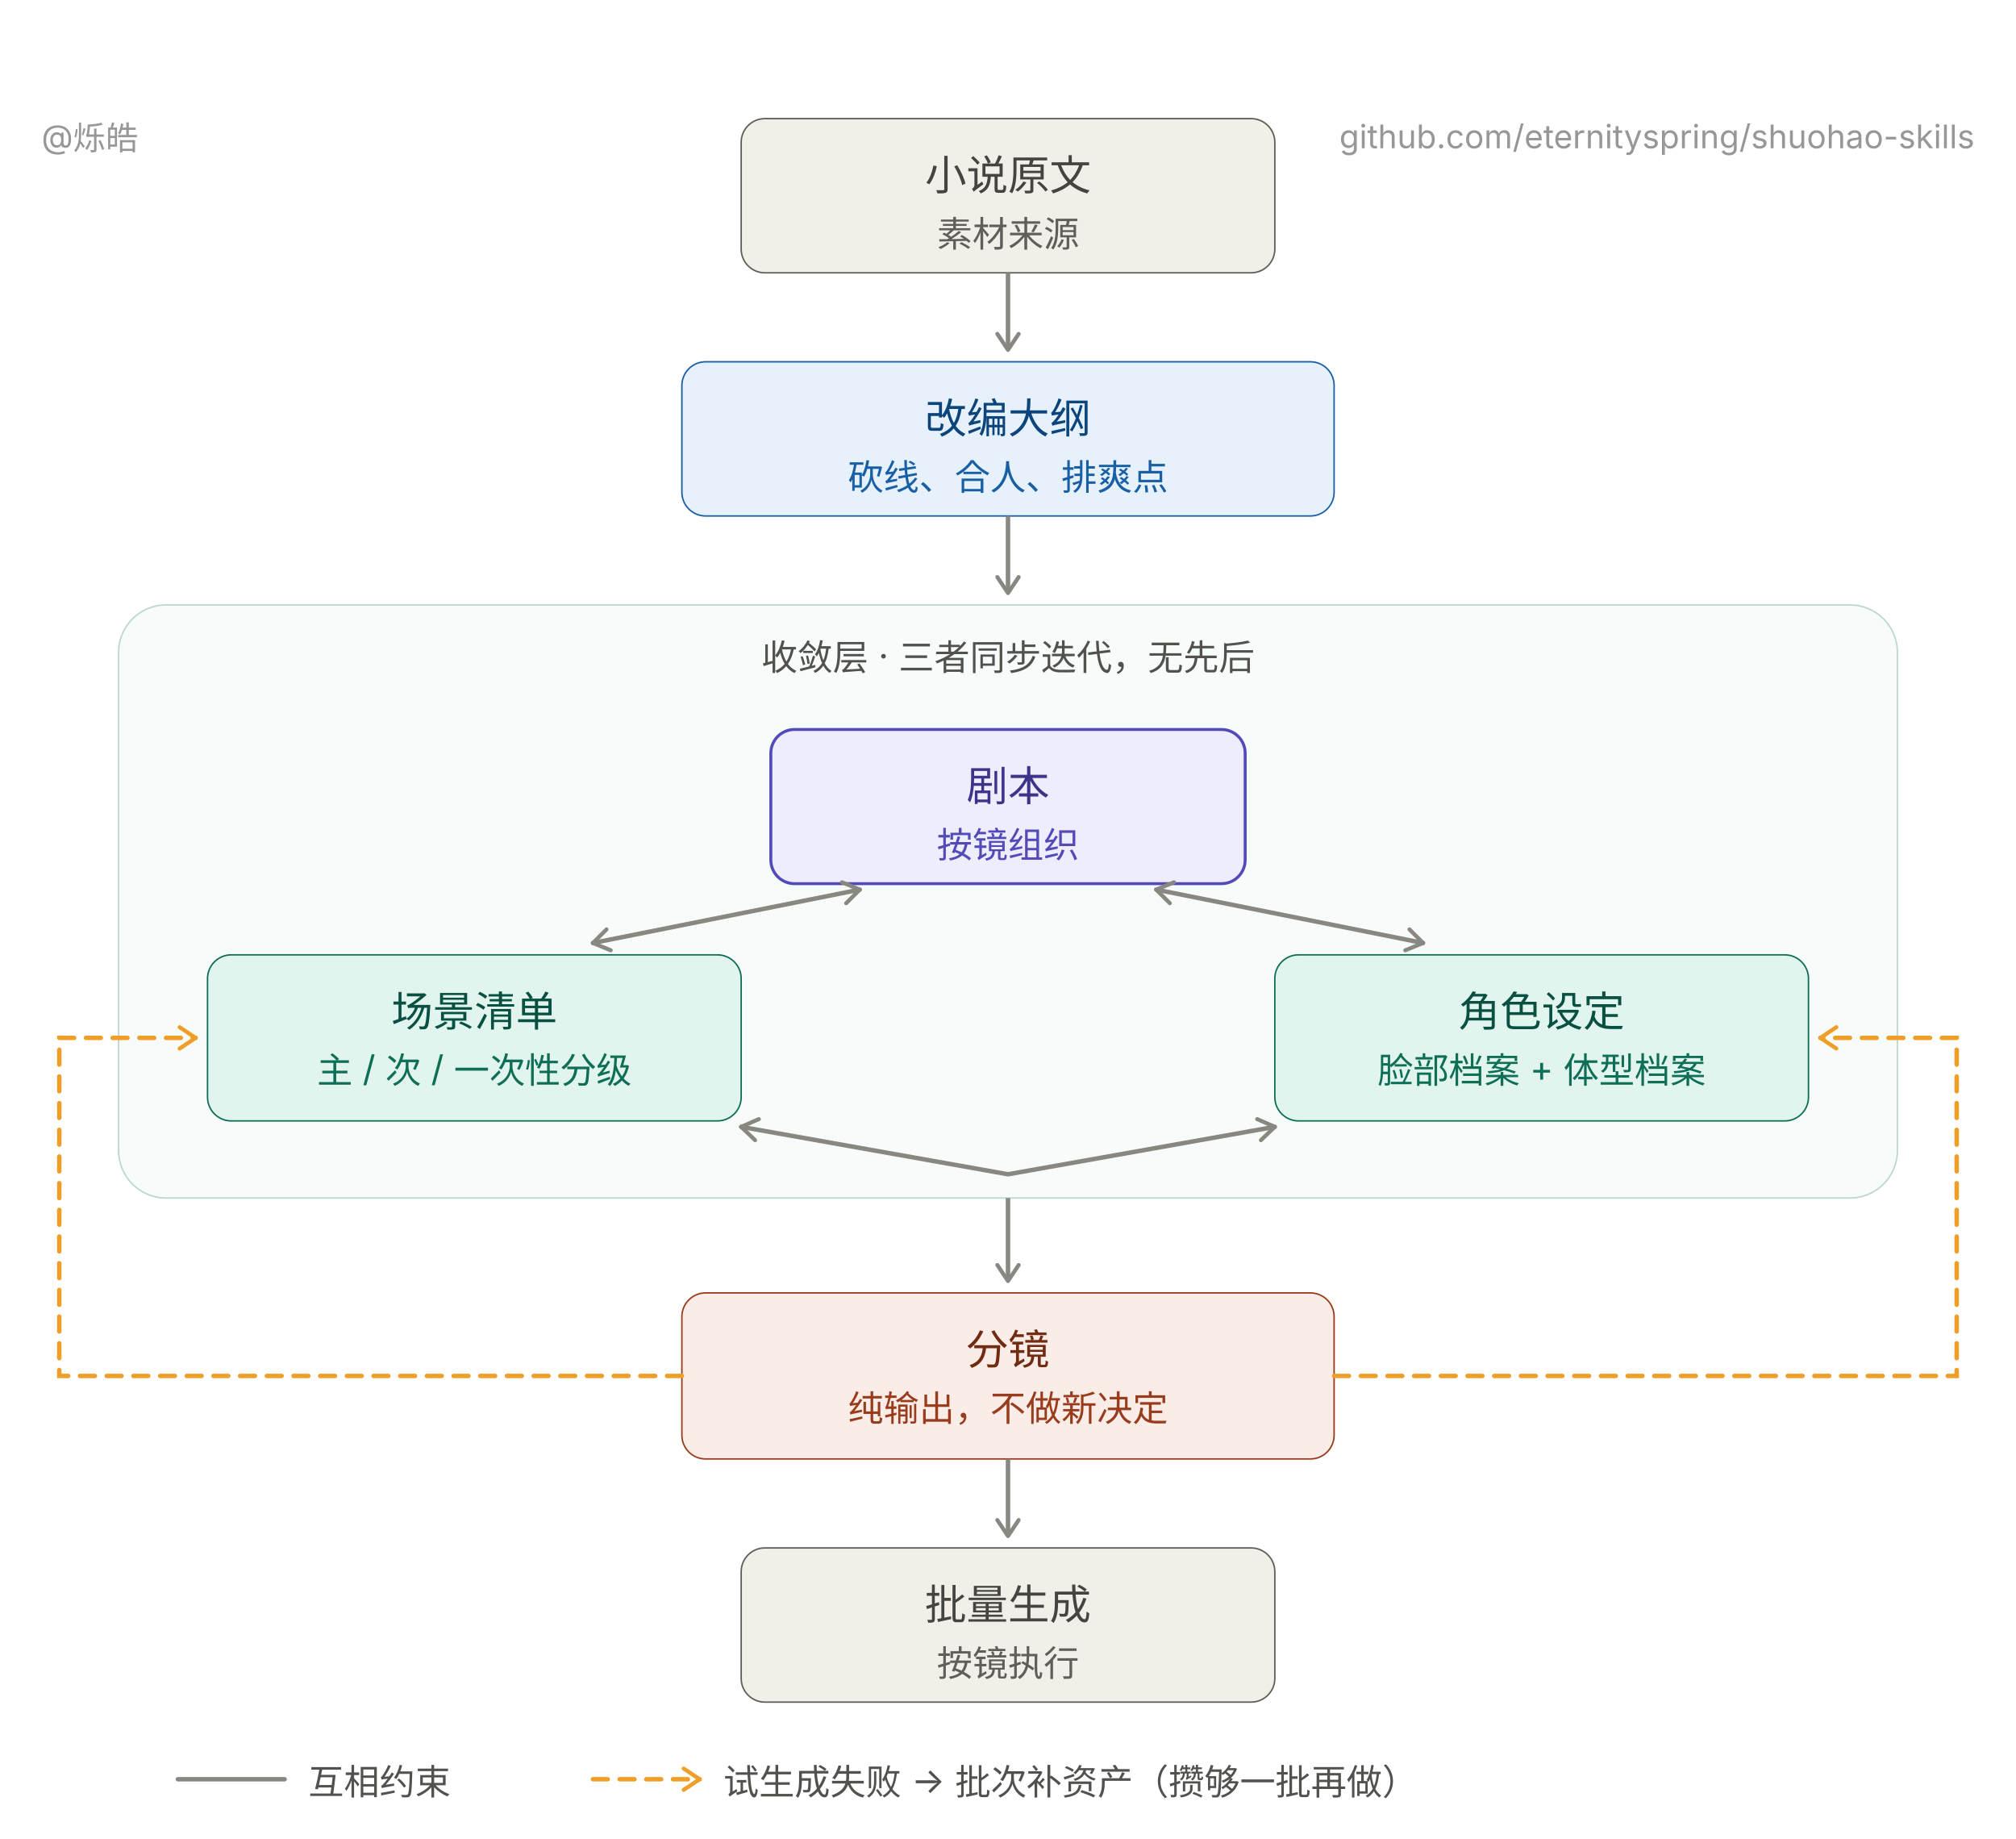
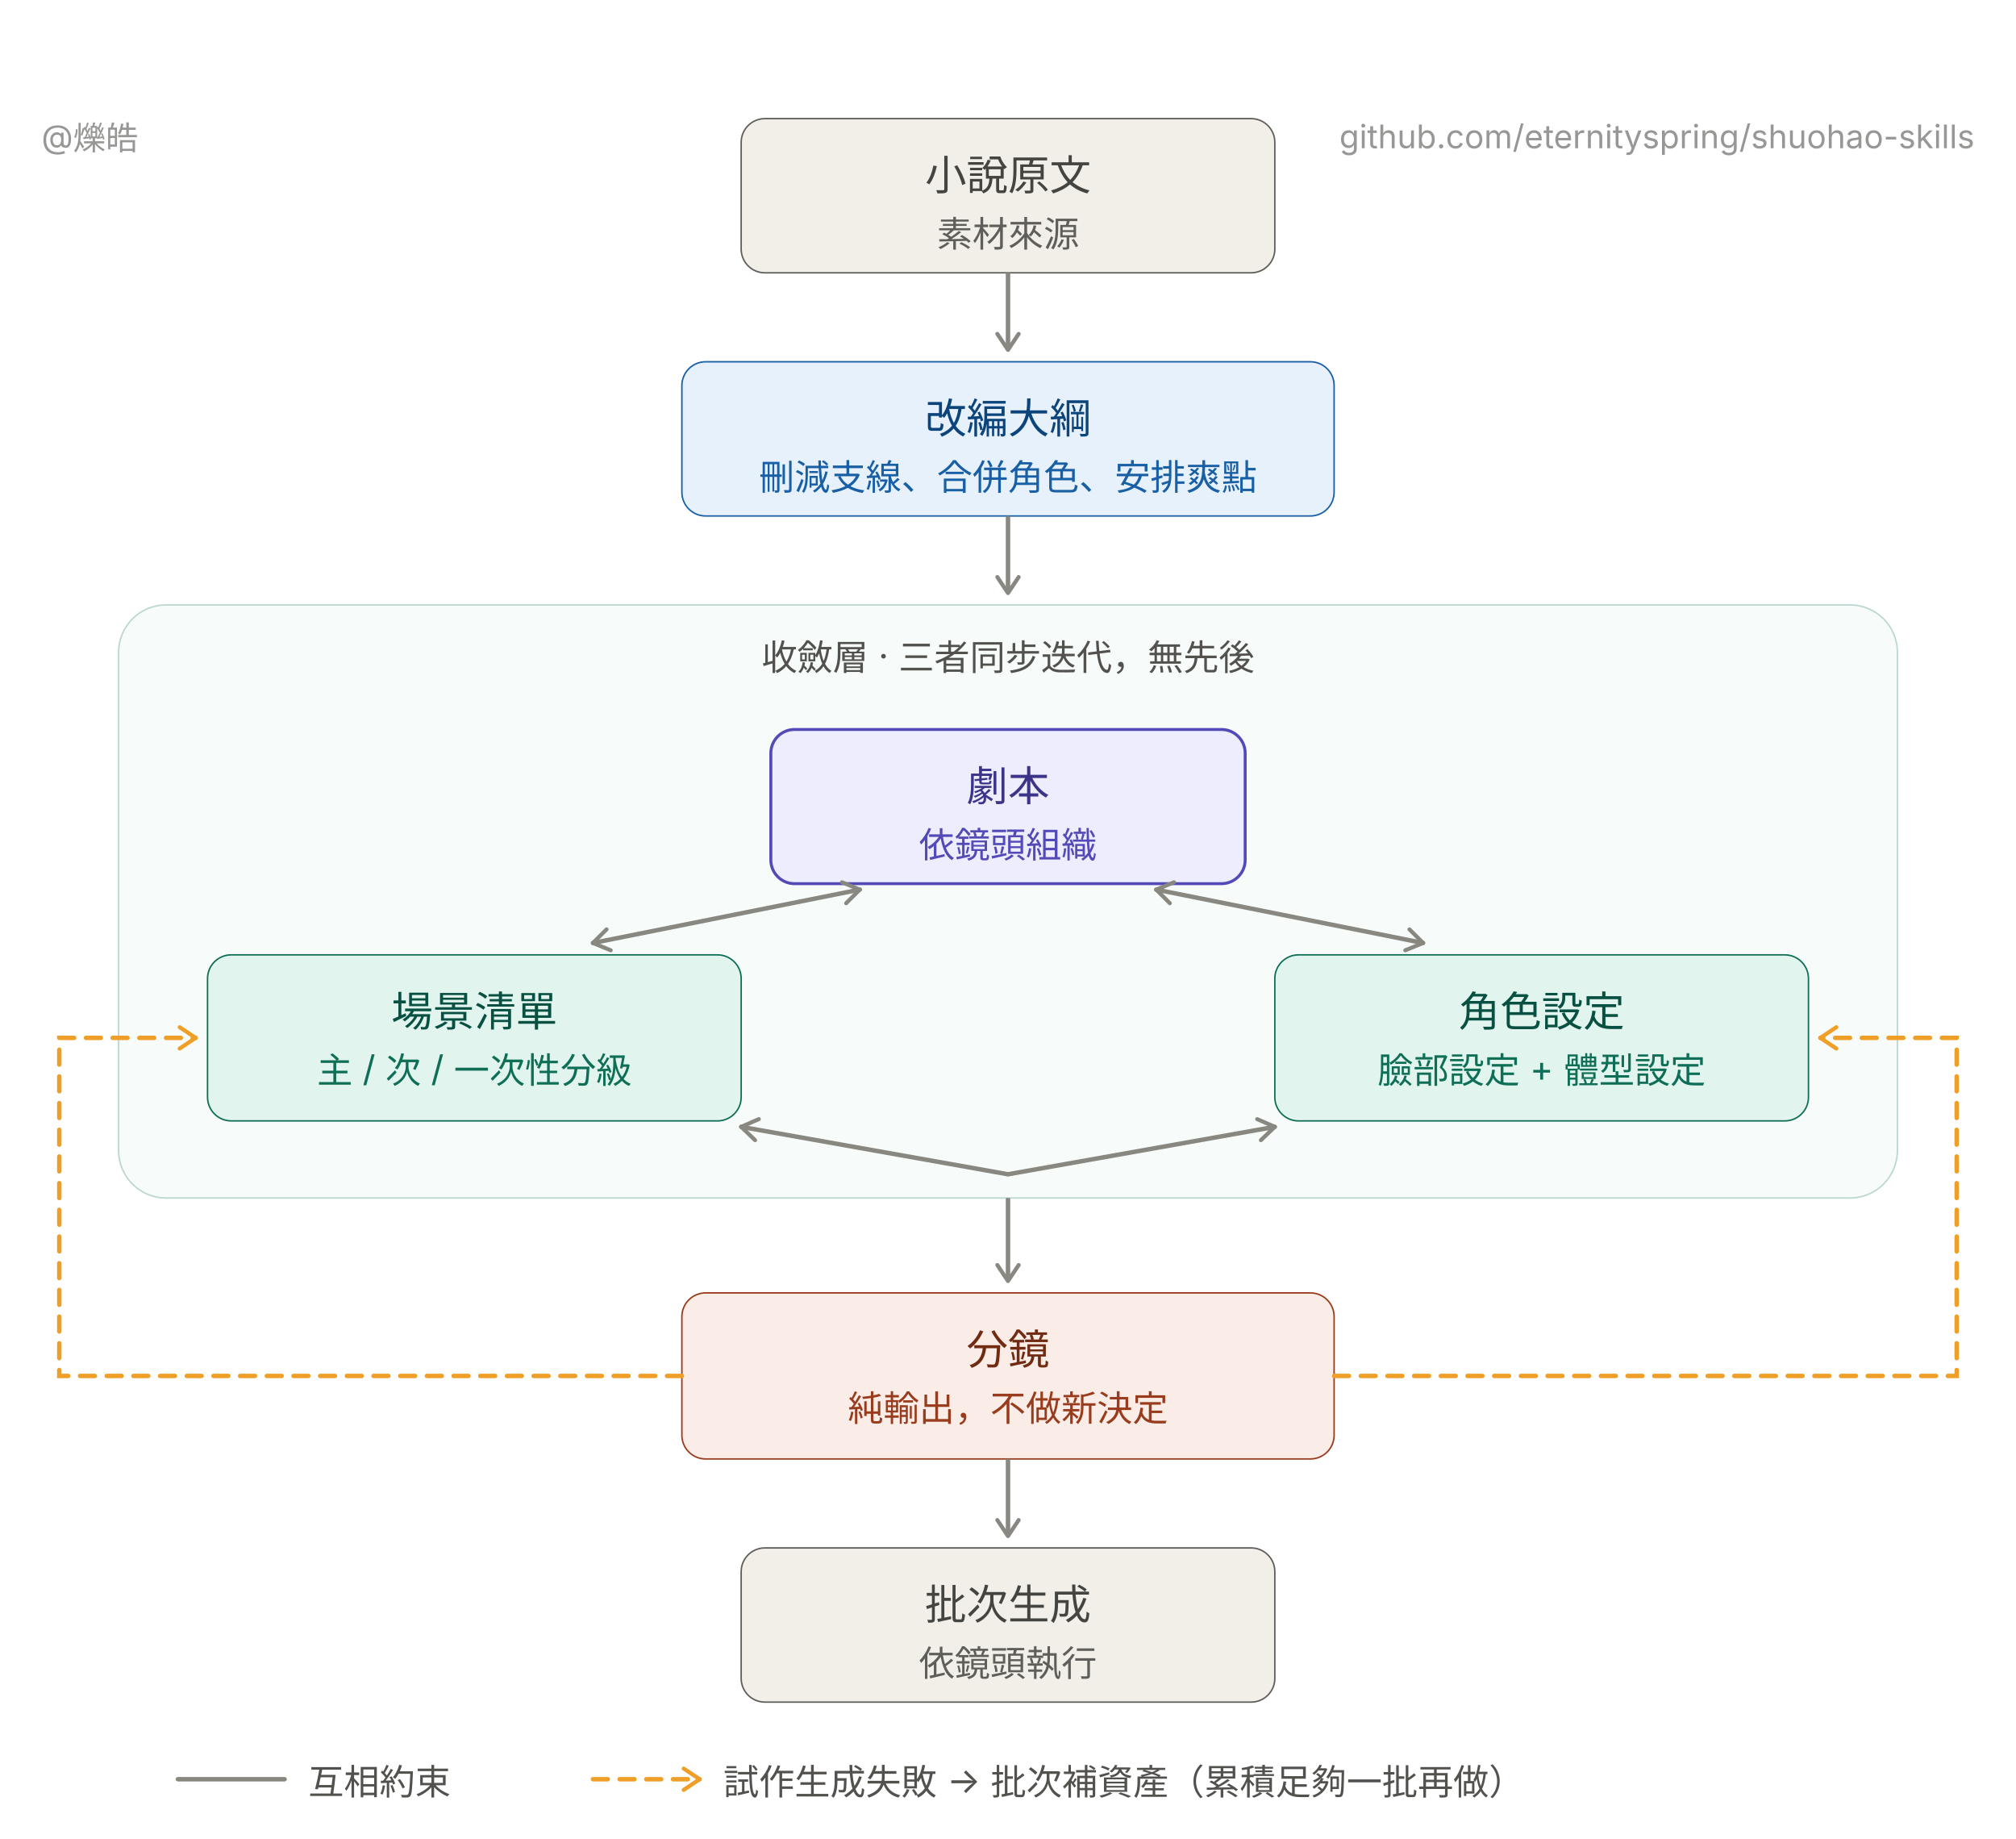
<svg xmlns="http://www.w3.org/2000/svg" width="100%" viewBox="0 0 680 620" role="img" style="">
  <defs>
    <marker id="arrow" viewBox="0 0 10 10" refX="8" refY="5" markerWidth="6" markerHeight="6" orient="auto-start-reverse">
      <path d="M2 1L8 5L2 9" fill="none" stroke="context-stroke" stroke-width="1.5" stroke-linecap="round" stroke-linejoin="round" />
    </marker>
  </defs>
  <g style="fill:rgb(0, 0, 0);stroke:none;color:rgb(11, 11, 11);stroke-width:1px;stroke-linecap:butt;stroke-linejoin:miter;opacity:1;font-family:anthropic-sans, -apple-system, &quot;system-ui&quot;, &quot;Segoe UI&quot;, sans-serif;font-size:16px;font-weight:400;text-anchor:start;dominant-baseline:auto">
    <rect x="250" y="40" width="180" height="52" rx="8" stroke-width="0.5" style="fill:rgb(241, 239, 232);stroke:rgb(95, 94, 90);color:rgb(11, 11, 11);stroke-width:0.5px;stroke-linecap:butt;stroke-linejoin:miter;opacity:1;font-family:anthropic-sans, -apple-system, &quot;system-ui&quot;, &quot;Segoe UI&quot;, sans-serif;font-size:16px;font-weight:400;text-anchor:start;dominant-baseline:auto" />
-     <text x="340" y="58" text-anchor="middle" dominant-baseline="central" style="fill:rgb(68, 68, 65);stroke:none;color:rgb(11, 11, 11);stroke-width:1px;stroke-linecap:butt;stroke-linejoin:miter;opacity:1;font-family:anthropic-sans, -apple-system, &quot;system-ui&quot;, &quot;Segoe UI&quot;, sans-serif;font-size:14px;font-weight:500;text-anchor:middle;dominant-baseline:central">小说原文</text>
-     <text x="340" y="78" text-anchor="middle" dominant-baseline="central" style="fill:rgb(95, 94, 90);stroke:none;color:rgb(11, 11, 11);stroke-width:1px;stroke-linecap:butt;stroke-linejoin:miter;opacity:1;font-family:anthropic-sans, -apple-system, &quot;system-ui&quot;, &quot;Segoe UI&quot;, sans-serif;font-size:12px;font-weight:400;text-anchor:middle;dominant-baseline:central">素材来源</text>
+     <text x="340" y="58" text-anchor="middle" dominant-baseline="central" style="fill:rgb(68, 68, 65);stroke:none;color:rgb(11, 11, 11);stroke-width:1px;stroke-linecap:butt;stroke-linejoin:miter;opacity:1;font-family:anthropic-sans, -apple-system, &quot;system-ui&quot;, &quot;Segoe UI&quot;, sans-serif;font-size:14px;font-weight:500;text-anchor:middle;dominant-baseline:central">小說原文</text>
+     <text x="340" y="78" text-anchor="middle" dominant-baseline="central" style="fill:rgb(95, 94, 90);stroke:none;color:rgb(11, 11, 11);stroke-width:1px;stroke-linecap:butt;stroke-linejoin:miter;opacity:1;font-family:anthropic-sans, -apple-system, &quot;system-ui&quot;, &quot;Segoe UI&quot;, sans-serif;font-size:12px;font-weight:400;text-anchor:middle;dominant-baseline:central">素材來源</text>
  </g>
  <line x1="340" y1="92" x2="340" y2="118" marker-end="url(#arrow)" style="fill:none;stroke:rgb(137, 135, 129);color:rgb(11, 11, 11);stroke-width:1.5px;stroke-linecap:butt;stroke-linejoin:miter;opacity:1;font-family:anthropic-sans, -apple-system, &quot;system-ui&quot;, &quot;Segoe UI&quot;, sans-serif;font-size:16px;font-weight:400;text-anchor:start;dominant-baseline:auto" />
  <g style="fill:rgb(0, 0, 0);stroke:none;color:rgb(11, 11, 11);stroke-width:1px;stroke-linecap:butt;stroke-linejoin:miter;opacity:1;font-family:anthropic-sans, -apple-system, &quot;system-ui&quot;, &quot;Segoe UI&quot;, sans-serif;font-size:16px;font-weight:400;text-anchor:start;dominant-baseline:auto">
    <rect x="230" y="122" width="220" height="52" rx="8" stroke-width="0.5" style="fill:rgb(230, 241, 251);stroke:rgb(24, 95, 165);color:rgb(11, 11, 11);stroke-width:0.5px;stroke-linecap:butt;stroke-linejoin:miter;opacity:1;font-family:anthropic-sans, -apple-system, &quot;system-ui&quot;, &quot;Segoe UI&quot;, sans-serif;font-size:16px;font-weight:400;text-anchor:start;dominant-baseline:auto" />
-     <text x="340" y="140" text-anchor="middle" dominant-baseline="central" style="fill:rgb(12, 68, 124);stroke:none;color:rgb(11, 11, 11);stroke-width:1px;stroke-linecap:butt;stroke-linejoin:miter;opacity:1;font-family:anthropic-sans, -apple-system, &quot;system-ui&quot;, &quot;Segoe UI&quot;, sans-serif;font-size:14px;font-weight:500;text-anchor:middle;dominant-baseline:central">改编大纲</text>
-     <text x="340" y="160" text-anchor="middle" dominant-baseline="central" style="fill:rgb(24, 95, 165);stroke:none;color:rgb(11, 11, 11);stroke-width:1px;stroke-linecap:butt;stroke-linejoin:miter;opacity:1;font-family:anthropic-sans, -apple-system, &quot;system-ui&quot;, &quot;Segoe UI&quot;, sans-serif;font-size:12px;font-weight:400;text-anchor:middle;dominant-baseline:central">砍线、合人、排爽点</text>
+     <text x="340" y="140" text-anchor="middle" dominant-baseline="central" style="fill:rgb(12, 68, 124);stroke:none;color:rgb(11, 11, 11);stroke-width:1px;stroke-linecap:butt;stroke-linejoin:miter;opacity:1;font-family:anthropic-sans, -apple-system, &quot;system-ui&quot;, &quot;Segoe UI&quot;, sans-serif;font-size:14px;font-weight:500;text-anchor:middle;dominant-baseline:central">改編大綱</text>
+     <text x="340" y="160" text-anchor="middle" dominant-baseline="central" style="fill:rgb(24, 95, 165);stroke:none;color:rgb(11, 11, 11);stroke-width:1px;stroke-linecap:butt;stroke-linejoin:miter;opacity:1;font-family:anthropic-sans, -apple-system, &quot;system-ui&quot;, &quot;Segoe UI&quot;, sans-serif;font-size:12px;font-weight:400;text-anchor:middle;dominant-baseline:central">刪減支線、合併角色、安排爽點</text>
  </g>
  <line x1="340" y1="174" x2="340" y2="200" marker-end="url(#arrow)" style="fill:none;stroke:rgb(137, 135, 129);color:rgb(11, 11, 11);stroke-width:1.5px;stroke-linecap:butt;stroke-linejoin:miter;opacity:1;font-family:anthropic-sans, -apple-system, &quot;system-ui&quot;, &quot;Segoe UI&quot;, sans-serif;font-size:16px;font-weight:400;text-anchor:start;dominant-baseline:auto" />
  <rect x="40" y="204" width="600" height="200" rx="16" stroke-width="0.5" opacity="0.28" style="fill:rgb(225, 245, 238);stroke:rgb(15, 110, 86);color:rgb(11, 11, 11);stroke-width:0.5px;stroke-linecap:butt;stroke-linejoin:miter;opacity:0.28;font-family:anthropic-sans, -apple-system, &quot;system-ui&quot;, &quot;Segoe UI&quot;, sans-serif;font-size:16px;font-weight:400;text-anchor:start;dominant-baseline:auto" />
-   <text x="340" y="226" text-anchor="middle" style="fill:rgb(82, 81, 78);stroke:none;color:rgb(11, 11, 11);stroke-width:1px;stroke-linecap:butt;stroke-linejoin:miter;opacity:1;font-family:anthropic-sans, -apple-system, &quot;system-ui&quot;, &quot;Segoe UI&quot;, sans-serif;font-size:12px;font-weight:400;text-anchor:middle;dominant-baseline:auto">收敛层 · 三者同步迭代，无先后</text>
+   <text x="340" y="226" text-anchor="middle" style="fill:rgb(82, 81, 78);stroke:none;color:rgb(11, 11, 11);stroke-width:1px;stroke-linecap:butt;stroke-linejoin:miter;opacity:1;font-family:anthropic-sans, -apple-system, &quot;system-ui&quot;, &quot;Segoe UI&quot;, sans-serif;font-size:12px;font-weight:400;text-anchor:middle;dominant-baseline:auto">收斂層 · 三者同步迭代，無先後</text>
  <g style="fill:rgb(0, 0, 0);stroke:none;color:rgb(11, 11, 11);stroke-width:1px;stroke-linecap:butt;stroke-linejoin:miter;opacity:1;font-family:anthropic-sans, -apple-system, &quot;system-ui&quot;, &quot;Segoe UI&quot;, sans-serif;font-size:16px;font-weight:400;text-anchor:start;dominant-baseline:auto">
    <rect x="260" y="246" width="160" height="52" rx="8" stroke-width="1" style="fill:rgb(238, 237, 254);stroke:rgb(83, 74, 183);color:rgb(11, 11, 11);stroke-width:1px;stroke-linecap:butt;stroke-linejoin:miter;opacity:1;font-family:anthropic-sans, -apple-system, &quot;system-ui&quot;, &quot;Segoe UI&quot;, sans-serif;font-size:16px;font-weight:400;text-anchor:start;dominant-baseline:auto" />
-     <text x="340" y="264" text-anchor="middle" dominant-baseline="central" style="fill:rgb(60, 52, 137);stroke:none;color:rgb(11, 11, 11);stroke-width:1px;stroke-linecap:butt;stroke-linejoin:miter;opacity:1;font-family:anthropic-sans, -apple-system, &quot;system-ui&quot;, &quot;Segoe UI&quot;, sans-serif;font-size:14px;font-weight:500;text-anchor:middle;dominant-baseline:central">剧本</text>
-     <text x="340" y="284" text-anchor="middle" dominant-baseline="central" style="fill:rgb(83, 74, 183);stroke:none;color:rgb(11, 11, 11);stroke-width:1px;stroke-linecap:butt;stroke-linejoin:miter;opacity:1;font-family:anthropic-sans, -apple-system, &quot;system-ui&quot;, &quot;Segoe UI&quot;, sans-serif;font-size:12px;font-weight:400;text-anchor:middle;dominant-baseline:central">按镜组织</text>
+     <text x="340" y="264" text-anchor="middle" dominant-baseline="central" style="fill:rgb(60, 52, 137);stroke:none;color:rgb(11, 11, 11);stroke-width:1px;stroke-linecap:butt;stroke-linejoin:miter;opacity:1;font-family:anthropic-sans, -apple-system, &quot;system-ui&quot;, &quot;Segoe UI&quot;, sans-serif;font-size:14px;font-weight:500;text-anchor:middle;dominant-baseline:central">劇本</text>
+     <text x="340" y="284" text-anchor="middle" dominant-baseline="central" style="fill:rgb(83, 74, 183);stroke:none;color:rgb(11, 11, 11);stroke-width:1px;stroke-linecap:butt;stroke-linejoin:miter;opacity:1;font-family:anthropic-sans, -apple-system, &quot;system-ui&quot;, &quot;Segoe UI&quot;, sans-serif;font-size:12px;font-weight:400;text-anchor:middle;dominant-baseline:central">依鏡頭組織</text>
  </g>
  <g style="fill:rgb(0, 0, 0);stroke:none;color:rgb(11, 11, 11);stroke-width:1px;stroke-linecap:butt;stroke-linejoin:miter;opacity:1;font-family:anthropic-sans, -apple-system, &quot;system-ui&quot;, &quot;Segoe UI&quot;, sans-serif;font-size:16px;font-weight:400;text-anchor:start;dominant-baseline:auto">
    <rect x="70" y="322" width="180" height="56" rx="8" stroke-width="0.5" style="fill:rgb(225, 245, 238);stroke:rgb(15, 110, 86);color:rgb(11, 11, 11);stroke-width:0.5px;stroke-linecap:butt;stroke-linejoin:miter;opacity:1;font-family:anthropic-sans, -apple-system, &quot;system-ui&quot;, &quot;Segoe UI&quot;, sans-serif;font-size:16px;font-weight:400;text-anchor:start;dominant-baseline:auto" />
-     <text x="160" y="340" text-anchor="middle" dominant-baseline="central" style="fill:rgb(8, 80, 65);stroke:none;color:rgb(11, 11, 11);stroke-width:1px;stroke-linecap:butt;stroke-linejoin:miter;opacity:1;font-family:anthropic-sans, -apple-system, &quot;system-ui&quot;, &quot;Segoe UI&quot;, sans-serif;font-size:14px;font-weight:500;text-anchor:middle;dominant-baseline:central">场景清单</text>
-     <text x="160" y="360" text-anchor="middle" dominant-baseline="central" style="fill:rgb(15, 110, 86);stroke:none;color:rgb(11, 11, 11);stroke-width:1px;stroke-linecap:butt;stroke-linejoin:miter;opacity:1;font-family:anthropic-sans, -apple-system, &quot;system-ui&quot;, &quot;Segoe UI&quot;, sans-serif;font-size:12px;font-weight:400;text-anchor:middle;dominant-baseline:central">主 / 次 / 一次性分级</text>
+     <text x="160" y="340" text-anchor="middle" dominant-baseline="central" style="fill:rgb(8, 80, 65);stroke:none;color:rgb(11, 11, 11);stroke-width:1px;stroke-linecap:butt;stroke-linejoin:miter;opacity:1;font-family:anthropic-sans, -apple-system, &quot;system-ui&quot;, &quot;Segoe UI&quot;, sans-serif;font-size:14px;font-weight:500;text-anchor:middle;dominant-baseline:central">場景清單</text>
+     <text x="160" y="360" text-anchor="middle" dominant-baseline="central" style="fill:rgb(15, 110, 86);stroke:none;color:rgb(11, 11, 11);stroke-width:1px;stroke-linecap:butt;stroke-linejoin:miter;opacity:1;font-family:anthropic-sans, -apple-system, &quot;system-ui&quot;, &quot;Segoe UI&quot;, sans-serif;font-size:12px;font-weight:400;text-anchor:middle;dominant-baseline:central">主 / 次 / 一次性分級</text>
  </g>
  <g style="fill:rgb(0, 0, 0);stroke:none;color:rgb(11, 11, 11);stroke-width:1px;stroke-linecap:butt;stroke-linejoin:miter;opacity:1;font-family:anthropic-sans, -apple-system, &quot;system-ui&quot;, &quot;Segoe UI&quot;, sans-serif;font-size:16px;font-weight:400;text-anchor:start;dominant-baseline:auto">
    <rect x="430" y="322" width="180" height="56" rx="8" stroke-width="0.5" style="fill:rgb(225, 245, 238);stroke:rgb(15, 110, 86);color:rgb(11, 11, 11);stroke-width:0.5px;stroke-linecap:butt;stroke-linejoin:miter;opacity:1;font-family:anthropic-sans, -apple-system, &quot;system-ui&quot;, &quot;Segoe UI&quot;, sans-serif;font-size:16px;font-weight:400;text-anchor:start;dominant-baseline:auto" />
-     <text x="520" y="340" text-anchor="middle" dominant-baseline="central" style="fill:rgb(8, 80, 65);stroke:none;color:rgb(11, 11, 11);stroke-width:1px;stroke-linecap:butt;stroke-linejoin:miter;opacity:1;font-family:anthropic-sans, -apple-system, &quot;system-ui&quot;, &quot;Segoe UI&quot;, sans-serif;font-size:14px;font-weight:500;text-anchor:middle;dominant-baseline:central">角色设定</text>
-     <text x="520" y="360" text-anchor="middle" dominant-baseline="central" style="fill:rgb(15, 110, 86);stroke:none;color:rgb(11, 11, 11);stroke-width:1px;stroke-linecap:butt;stroke-linejoin:miter;opacity:1;font-family:anthropic-sans, -apple-system, &quot;system-ui&quot;, &quot;Segoe UI&quot;, sans-serif;font-size:12px;font-weight:400;text-anchor:middle;dominant-baseline:central">脸部档案 + 体型档案</text>
+     <text x="520" y="340" text-anchor="middle" dominant-baseline="central" style="fill:rgb(8, 80, 65);stroke:none;color:rgb(11, 11, 11);stroke-width:1px;stroke-linecap:butt;stroke-linejoin:miter;opacity:1;font-family:anthropic-sans, -apple-system, &quot;system-ui&quot;, &quot;Segoe UI&quot;, sans-serif;font-size:14px;font-weight:500;text-anchor:middle;dominant-baseline:central">角色設定</text>
+     <text x="520" y="360" text-anchor="middle" dominant-baseline="central" style="fill:rgb(15, 110, 86);stroke:none;color:rgb(11, 11, 11);stroke-width:1px;stroke-linecap:butt;stroke-linejoin:miter;opacity:1;font-family:anthropic-sans, -apple-system, &quot;system-ui&quot;, &quot;Segoe UI&quot;, sans-serif;font-size:12px;font-weight:400;text-anchor:middle;dominant-baseline:central">臉部設定 + 體型設定</text>
  </g>
  <path d="M290 300 L200 318" fill="none" stroke="#888780" stroke-width="1.5" stroke-linecap="round" marker-start="url(#arrow)" marker-end="url(#arrow)" style="fill:none;stroke:rgb(136, 135, 128);color:rgb(11, 11, 11);stroke-width:1.5px;stroke-linecap:round;stroke-linejoin:miter;opacity:1;font-family:anthropic-sans, -apple-system, &quot;system-ui&quot;, &quot;Segoe UI&quot;, sans-serif;font-size:16px;font-weight:400;text-anchor:start;dominant-baseline:auto" />
  <path d="M390 300 L480 318" fill="none" stroke="#888780" stroke-width="1.5" stroke-linecap="round" marker-start="url(#arrow)" marker-end="url(#arrow)" style="fill:none;stroke:rgb(136, 135, 128);color:rgb(11, 11, 11);stroke-width:1.5px;stroke-linecap:round;stroke-linejoin:miter;opacity:1;font-family:anthropic-sans, -apple-system, &quot;system-ui&quot;, &quot;Segoe UI&quot;, sans-serif;font-size:16px;font-weight:400;text-anchor:start;dominant-baseline:auto" />
  <path d="M250 380 L340 396 L430 380" fill="none" stroke="#888780" stroke-width="1.5" stroke-linecap="round" marker-start="url(#arrow)" marker-end="url(#arrow)" style="fill:none;stroke:rgb(136, 135, 128);color:rgb(11, 11, 11);stroke-width:1.5px;stroke-linecap:round;stroke-linejoin:miter;opacity:1;font-family:anthropic-sans, -apple-system, &quot;system-ui&quot;, &quot;Segoe UI&quot;, sans-serif;font-size:16px;font-weight:400;text-anchor:start;dominant-baseline:auto" />
  <line x1="340" y1="404" x2="340" y2="432" marker-end="url(#arrow)" style="fill:none;stroke:rgb(137, 135, 129);color:rgb(11, 11, 11);stroke-width:1.5px;stroke-linecap:butt;stroke-linejoin:miter;opacity:1;font-family:anthropic-sans, -apple-system, &quot;system-ui&quot;, &quot;Segoe UI&quot;, sans-serif;font-size:16px;font-weight:400;text-anchor:start;dominant-baseline:auto" />
  <g style="fill:rgb(0, 0, 0);stroke:none;color:rgb(11, 11, 11);stroke-width:1px;stroke-linecap:butt;stroke-linejoin:miter;opacity:1;font-family:anthropic-sans, -apple-system, &quot;system-ui&quot;, &quot;Segoe UI&quot;, sans-serif;font-size:16px;font-weight:400;text-anchor:start;dominant-baseline:auto">
    <rect x="230" y="436" width="220" height="56" rx="8" stroke-width="0.5" style="fill:rgb(250, 236, 231);stroke:rgb(153, 60, 29);color:rgb(11, 11, 11);stroke-width:0.5px;stroke-linecap:butt;stroke-linejoin:miter;opacity:1;font-family:anthropic-sans, -apple-system, &quot;system-ui&quot;, &quot;Segoe UI&quot;, sans-serif;font-size:16px;font-weight:400;text-anchor:start;dominant-baseline:auto" />
-     <text x="340" y="454" text-anchor="middle" dominant-baseline="central" style="fill:rgb(113, 43, 19);stroke:none;color:rgb(11, 11, 11);stroke-width:1px;stroke-linecap:butt;stroke-linejoin:miter;opacity:1;font-family:anthropic-sans, -apple-system, &quot;system-ui&quot;, &quot;Segoe UI&quot;, sans-serif;font-size:14px;font-weight:500;text-anchor:middle;dominant-baseline:central">分镜</text>
-     <text x="340" y="474" text-anchor="middle" dominant-baseline="central" style="fill:rgb(153, 60, 29);stroke:none;color:rgb(11, 11, 11);stroke-width:1px;stroke-linecap:butt;stroke-linejoin:miter;opacity:1;font-family:anthropic-sans, -apple-system, &quot;system-ui&quot;, &quot;Segoe UI&quot;, sans-serif;font-size:12px;font-weight:400;text-anchor:middle;dominant-baseline:central">纯输出，不做新决定</text>
+     <text x="340" y="454" text-anchor="middle" dominant-baseline="central" style="fill:rgb(113, 43, 19);stroke:none;color:rgb(11, 11, 11);stroke-width:1px;stroke-linecap:butt;stroke-linejoin:miter;opacity:1;font-family:anthropic-sans, -apple-system, &quot;system-ui&quot;, &quot;Segoe UI&quot;, sans-serif;font-size:14px;font-weight:500;text-anchor:middle;dominant-baseline:central">分鏡</text>
+     <text x="340" y="474" text-anchor="middle" dominant-baseline="central" style="fill:rgb(153, 60, 29);stroke:none;color:rgb(11, 11, 11);stroke-width:1px;stroke-linecap:butt;stroke-linejoin:miter;opacity:1;font-family:anthropic-sans, -apple-system, &quot;system-ui&quot;, &quot;Segoe UI&quot;, sans-serif;font-size:12px;font-weight:400;text-anchor:middle;dominant-baseline:central">純輸出，不做新決定</text>
  </g>
  <line x1="340" y1="492" x2="340" y2="518" marker-end="url(#arrow)" style="fill:none;stroke:rgb(137, 135, 129);color:rgb(11, 11, 11);stroke-width:1.5px;stroke-linecap:butt;stroke-linejoin:miter;opacity:1;font-family:anthropic-sans, -apple-system, &quot;system-ui&quot;, &quot;Segoe UI&quot;, sans-serif;font-size:16px;font-weight:400;text-anchor:start;dominant-baseline:auto" />
  <g style="fill:rgb(0, 0, 0);stroke:none;color:rgb(11, 11, 11);stroke-width:1px;stroke-linecap:butt;stroke-linejoin:miter;opacity:1;font-family:anthropic-sans, -apple-system, &quot;system-ui&quot;, &quot;Segoe UI&quot;, sans-serif;font-size:16px;font-weight:400;text-anchor:start;dominant-baseline:auto">
    <rect x="250" y="522" width="180" height="52" rx="8" stroke-width="0.5" style="fill:rgb(241, 239, 232);stroke:rgb(95, 94, 90);color:rgb(11, 11, 11);stroke-width:0.5px;stroke-linecap:butt;stroke-linejoin:miter;opacity:1;font-family:anthropic-sans, -apple-system, &quot;system-ui&quot;, &quot;Segoe UI&quot;, sans-serif;font-size:16px;font-weight:400;text-anchor:start;dominant-baseline:auto" />
-     <text x="340" y="540" text-anchor="middle" dominant-baseline="central" style="fill:rgb(68, 68, 65);stroke:none;color:rgb(11, 11, 11);stroke-width:1px;stroke-linecap:butt;stroke-linejoin:miter;opacity:1;font-family:anthropic-sans, -apple-system, &quot;system-ui&quot;, &quot;Segoe UI&quot;, sans-serif;font-size:14px;font-weight:500;text-anchor:middle;dominant-baseline:central">批量生成</text>
-     <text x="340" y="560" text-anchor="middle" dominant-baseline="central" style="fill:rgb(95, 94, 90);stroke:none;color:rgb(11, 11, 11);stroke-width:1px;stroke-linecap:butt;stroke-linejoin:miter;opacity:1;font-family:anthropic-sans, -apple-system, &quot;system-ui&quot;, &quot;Segoe UI&quot;, sans-serif;font-size:12px;font-weight:400;text-anchor:middle;dominant-baseline:central">按镜执行</text>
+     <text x="340" y="540" text-anchor="middle" dominant-baseline="central" style="fill:rgb(68, 68, 65);stroke:none;color:rgb(11, 11, 11);stroke-width:1px;stroke-linecap:butt;stroke-linejoin:miter;opacity:1;font-family:anthropic-sans, -apple-system, &quot;system-ui&quot;, &quot;Segoe UI&quot;, sans-serif;font-size:14px;font-weight:500;text-anchor:middle;dominant-baseline:central">批次生成</text>
+     <text x="340" y="560" text-anchor="middle" dominant-baseline="central" style="fill:rgb(95, 94, 90);stroke:none;color:rgb(11, 11, 11);stroke-width:1px;stroke-linecap:butt;stroke-linejoin:miter;opacity:1;font-family:anthropic-sans, -apple-system, &quot;system-ui&quot;, &quot;Segoe UI&quot;, sans-serif;font-size:12px;font-weight:400;text-anchor:middle;dominant-baseline:central">依鏡頭執行</text>
  </g>
  <path d="M450 464 L660 464 L660 350 L614 350" fill="none" stroke="#EF9F27" stroke-width="1.5" stroke-dasharray="5 4" stroke-linecap="round" marker-end="url(#arrow)" style="fill:none;stroke:rgb(239, 159, 39);color:rgb(11, 11, 11);stroke-width:1.5px;stroke-dasharray:5px, 4px;stroke-linecap:round;stroke-linejoin:miter;opacity:1;font-family:anthropic-sans, -apple-system, &quot;system-ui&quot;, &quot;Segoe UI&quot;, sans-serif;font-size:16px;font-weight:400;text-anchor:start;dominant-baseline:auto" />
  <path d="M230 464 L20 464 L20 350 L66 350" fill="none" stroke="#EF9F27" stroke-width="1.5" stroke-dasharray="5 4" stroke-linecap="round" marker-end="url(#arrow)" style="fill:none;stroke:rgb(239, 159, 39);color:rgb(11, 11, 11);stroke-width:1.5px;stroke-dasharray:5px, 4px;stroke-linecap:round;stroke-linejoin:miter;opacity:1;font-family:anthropic-sans, -apple-system, &quot;system-ui&quot;, &quot;Segoe UI&quot;, sans-serif;font-size:16px;font-weight:400;text-anchor:start;dominant-baseline:auto" />
  <line x1="60" y1="600" x2="96" y2="600" stroke="#888780" stroke-width="1.5" stroke-linecap="round" style="fill:rgb(0, 0, 0);stroke:rgb(136, 135, 128);color:rgb(11, 11, 11);stroke-width:1.5px;stroke-linecap:round;stroke-linejoin:miter;opacity:1;font-family:anthropic-sans, -apple-system, &quot;system-ui&quot;, &quot;Segoe UI&quot;, sans-serif;font-size:16px;font-weight:400;text-anchor:start;dominant-baseline:auto" />
-   <text x="104" y="600" dominant-baseline="central" style="fill:rgb(82, 81, 78);stroke:none;color:rgb(11, 11, 11);stroke-width:1px;stroke-linecap:butt;stroke-linejoin:miter;opacity:1;font-family:anthropic-sans, -apple-system, &quot;system-ui&quot;, &quot;Segoe UI&quot;, sans-serif;font-size:12px;font-weight:400;text-anchor:start;dominant-baseline:central">互相约束</text>
+   <text x="104" y="600" dominant-baseline="central" style="fill:rgb(82, 81, 78);stroke:none;color:rgb(11, 11, 11);stroke-width:1px;stroke-linecap:butt;stroke-linejoin:miter;opacity:1;font-family:anthropic-sans, -apple-system, &quot;system-ui&quot;, &quot;Segoe UI&quot;, sans-serif;font-size:12px;font-weight:400;text-anchor:start;dominant-baseline:central">互相約束</text>
  <line x1="200" y1="600" x2="236" y2="600" stroke="#EF9F27" stroke-width="1.5" stroke-dasharray="5 4" stroke-linecap="round" marker-end="url(#arrow)" style="fill:rgb(0, 0, 0);stroke:rgb(239, 159, 39);color:rgb(11, 11, 11);stroke-width:1.5px;stroke-dasharray:5px, 4px;stroke-linecap:round;stroke-linejoin:miter;opacity:1;font-family:anthropic-sans, -apple-system, &quot;system-ui&quot;, &quot;Segoe UI&quot;, sans-serif;font-size:16px;font-weight:400;text-anchor:start;dominant-baseline:auto" />
-   <text x="244" y="600" dominant-baseline="central" style="fill:rgb(82, 81, 78);stroke:none;color:rgb(11, 11, 11);stroke-width:1px;stroke-linecap:butt;stroke-linejoin:miter;opacity:1;font-family:anthropic-sans, -apple-system, &quot;system-ui&quot;, &quot;Segoe UI&quot;, sans-serif;font-size:12px;font-weight:400;text-anchor:start;dominant-baseline:central">试生成失败 → 批次补资产（攒够一批再做）</text>
-   <text x="14" y="50" text-anchor="start" style="fill:rgb(82,81,78);opacity:0.6;font-family:anthropic-sans, -apple-system, &quot;system-ui&quot;, &quot;Segoe UI&quot;, sans-serif;font-size:11px;font-weight:400">@烁皓</text>
+   <text x="244" y="600" dominant-baseline="central" style="fill:rgb(82, 81, 78);stroke:none;color:rgb(11, 11, 11);stroke-width:1px;stroke-linecap:butt;stroke-linejoin:miter;opacity:1;font-family:anthropic-sans, -apple-system, &quot;system-ui&quot;, &quot;Segoe UI&quot;, sans-serif;font-size:12px;font-weight:400;text-anchor:start;dominant-baseline:central">試作生成失敗 → 批次補資產（累積足夠一批再做）</text>
+   <text x="14" y="50" text-anchor="start" style="fill:rgb(82,81,78);opacity:0.6;font-family:anthropic-sans, -apple-system, &quot;system-ui&quot;, &quot;Segoe UI&quot;, sans-serif;font-size:11px;font-weight:400">@爍皓</text>
  <text x="666" y="50" text-anchor="end" style="fill:rgb(82,81,78);opacity:0.6;font-family:anthropic-sans, -apple-system, &quot;system-ui&quot;, &quot;Segoe UI&quot;, sans-serif;font-size:11px;font-weight:400">github.com/eternityspring/shuohao-skills</text>
</svg>
